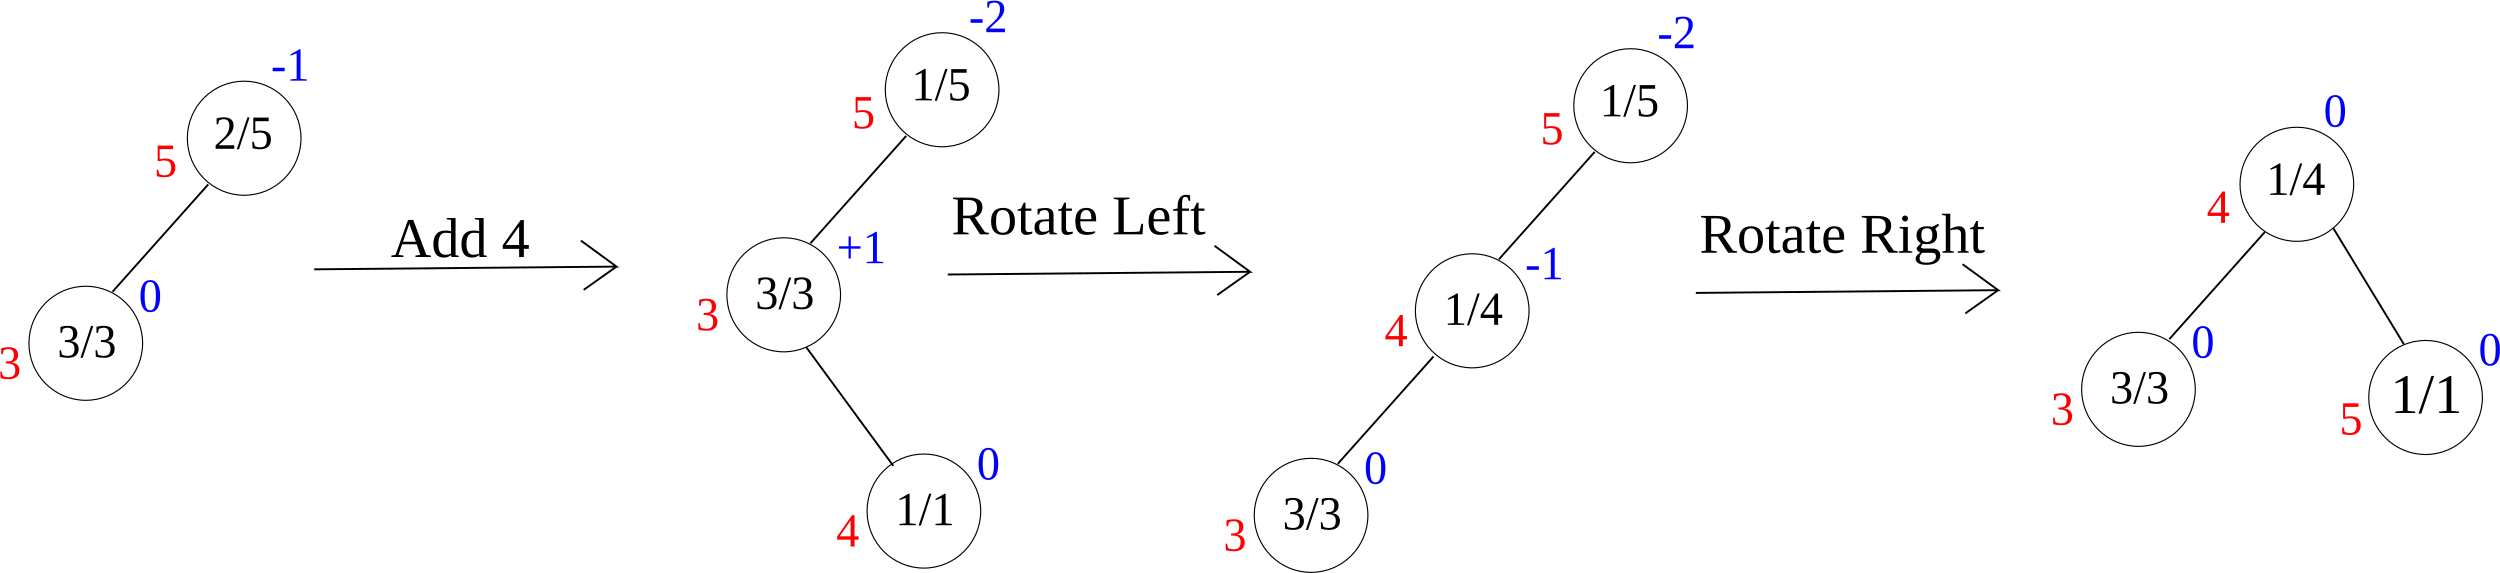
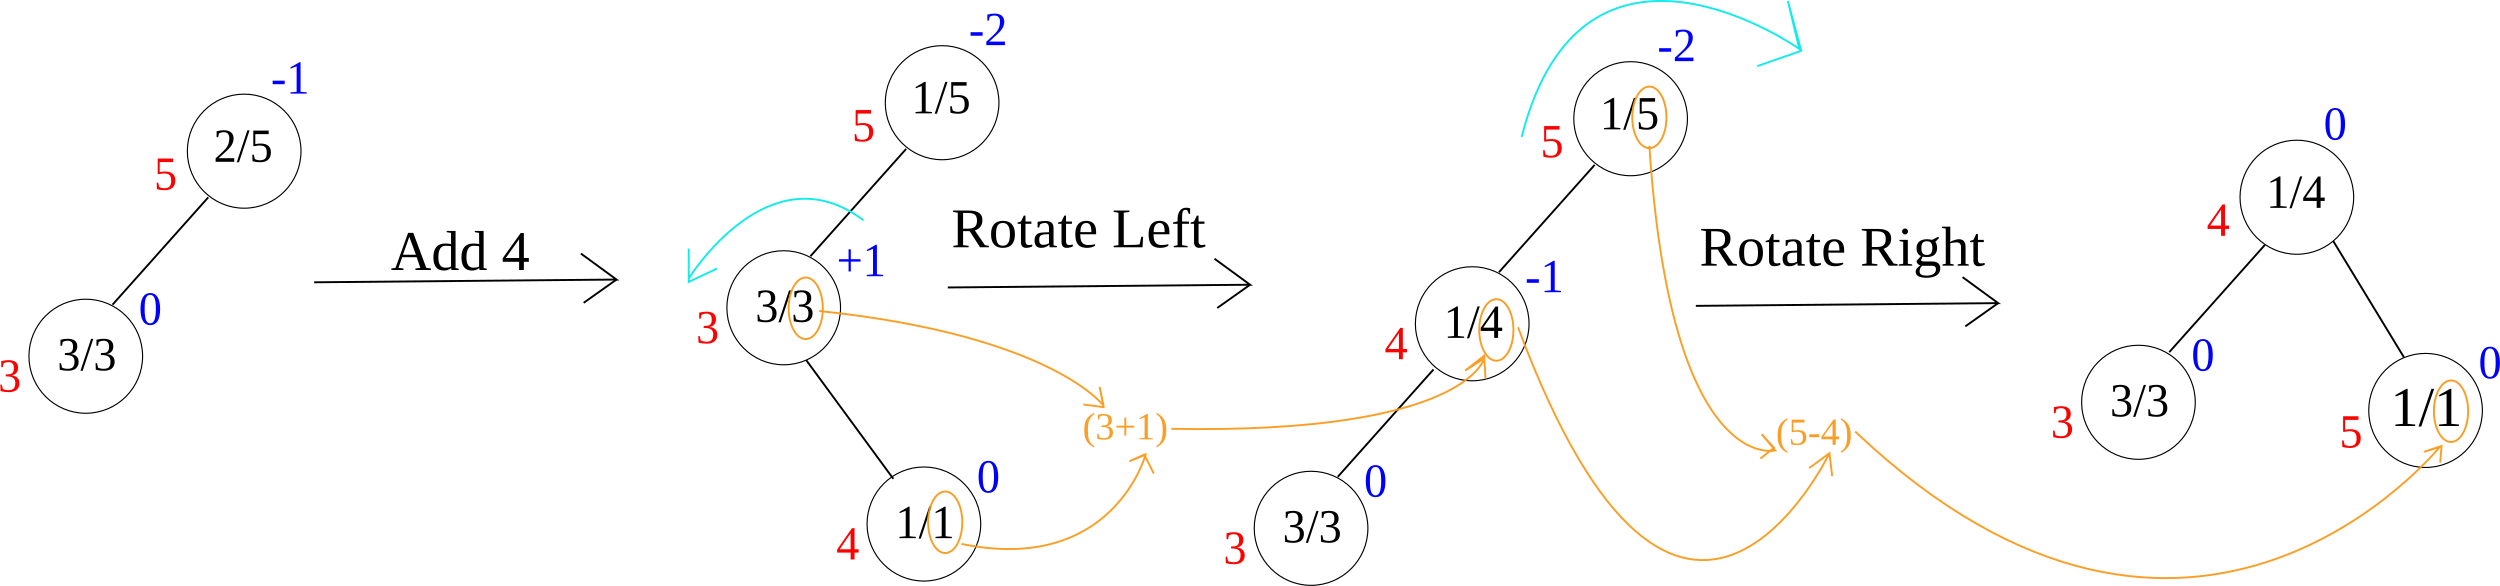
- <svg xmlns="http://www.w3.org/2000/svg" width="345.397mm" height="79.158mm" viewBox="0 0 345.397 79.158" version="1.1" id="svg972">
+ <svg xmlns="http://www.w3.org/2000/svg" width="345.397mm" height="80.948mm" viewBox="0 0 345.397 80.948" version="1.1" id="svg972">
  <defs id="defs966" />
-   <g id="layer1" transform="translate(-1.429074,-36.74871)">
+   <g id="layer1" transform="translate(-1.429074,-34.9588)">
    <path style="fill:none;stroke:#000000;stroke-width:0.265px;stroke-linecap:butt;stroke-linejoin:miter;stroke-opacity:1" d="m 44.836,73.96 41.766,-0.378 -4.914,-3.591" id="path753" />
    <path style="fill:none;stroke:#000000;stroke-width:0.265px;stroke-linecap:butt;stroke-linejoin:miter;stroke-opacity:1" d="m 86.602,73.582 -4.536,3.213" id="path755" />
    <text xml:space="preserve" style="font-style:normal;font-variant:normal;font-weight:normal;font-stretch:normal;font-size:7.761px;line-height:1.25;font-family:'Times New Roman';-inkscape-font-specification:'Times New Roman, Normal';font-variant-ligatures:normal;font-variant-caps:normal;font-variant-numeric:normal;font-feature-settings:normal;text-align:start;letter-spacing:0px;word-spacing:0px;writing-mode:lr-tb;text-anchor:start;fill:#000000;fill-opacity:1;stroke:none;stroke-width:0.265" x="55.419" y="72.26" id="text759">
      <tspan id="tspan757" x="55.419" y="72.26" style="stroke-width:0.265">Add 4</tspan>
    </text>
    <ellipse style="opacity:1;fill:none;fill-opacity:1;fill-rule:nonzero;stroke:#000000;stroke-width:0.157;stroke-miterlimit:4;stroke-dasharray:none;stroke-opacity:1;paint-order:stroke markers fill" id="path815-2-2" cx="35.164" cy="55.845" rx="7.851" ry="7.879" />
    <ellipse style="opacity:1;fill:none;fill-opacity:1;fill-rule:nonzero;stroke:#000000;stroke-width:0.157;stroke-miterlimit:4;stroke-dasharray:none;stroke-opacity:1;paint-order:stroke markers fill" id="path815-6-0-8" cx="13.279" cy="84.175" rx="7.851" ry="7.879" />
    <text xml:space="preserve" style="font-style:normal;font-variant:normal;font-weight:normal;font-stretch:normal;font-size:6.488px;line-height:1.25;font-family:'Times New Roman';-inkscape-font-specification:'Times New Roman, Normal';font-variant-ligatures:normal;font-variant-caps:normal;font-variant-numeric:normal;font-feature-settings:normal;text-align:start;letter-spacing:0px;word-spacing:0px;writing-mode:lr-tb;text-anchor:start;fill:#000000;fill-opacity:1;stroke:none;stroke-width:0.221" x="31.386" y="56.497" id="text68-5-0" transform="scale(0.9858038,1.014401)">
      <tspan id="tspan66-7-7" x="31.386" y="56.497" style="stroke-width:0.221">2/5</tspan>
    </text>
    <text xml:space="preserve" style="font-style:normal;font-variant:normal;font-weight:normal;font-stretch:normal;font-size:6.488px;line-height:1.25;font-family:'Times New Roman';-inkscape-font-specification:'Times New Roman, Normal';font-variant-ligatures:normal;font-variant-caps:normal;font-variant-numeric:normal;font-feature-settings:normal;text-align:start;letter-spacing:0px;word-spacing:0px;writing-mode:lr-tb;text-anchor:start;fill:#000000;fill-opacity:1;stroke:none;stroke-width:0.221" x="9.485" y="84.901" id="text76-5-2" transform="scale(0.9858038,1.014401)">
      <tspan id="tspan74-3-3" x="9.485" y="84.901" style="stroke-width:0.221">3/3</tspan>
    </text>
    <text xml:space="preserve" style="font-style:normal;font-variant:normal;font-weight:normal;font-stretch:normal;font-size:6.488px;line-height:1.25;font-family:'Times New Roman';-inkscape-font-specification:'Times New Roman, Normal';font-variant-ligatures:normal;font-variant-caps:normal;font-variant-numeric:normal;font-feature-settings:normal;text-align:start;letter-spacing:0px;word-spacing:0px;writing-mode:lr-tb;text-anchor:start;fill:#ff0000;fill-opacity:1;stroke:none;stroke-width:0.221" x="23.037" y="60.307" id="text88-2-6" transform="scale(0.9858038,1.014401)">
      <tspan id="tspan86-9-49" x="23.037" y="60.307" style="fill:#ff0000;stroke-width:0.221">5</tspan>
    </text>
    <text xml:space="preserve" style="font-style:normal;font-variant:normal;font-weight:normal;font-stretch:normal;font-size:6.488px;line-height:1.25;font-family:'Times New Roman';-inkscape-font-specification:'Times New Roman, Normal';font-variant-ligatures:normal;font-variant-caps:normal;font-variant-numeric:normal;font-feature-settings:normal;text-align:start;letter-spacing:0px;word-spacing:0px;writing-mode:lr-tb;text-anchor:start;fill:#ff0000;fill-opacity:1;stroke:none;stroke-width:0.221" x="1.187" y="87.811" id="text92-8-2" transform="scale(0.9858038,1.014401)">
      <tspan id="tspan90-4-8" x="1.187" y="87.811" style="fill:#ff0000;stroke-width:0.221">3</tspan>
    </text>
    <text xml:space="preserve" style="font-style:normal;font-variant:normal;font-weight:normal;font-stretch:normal;font-size:6.488px;line-height:1.25;font-family:'Times New Roman';-inkscape-font-specification:'Times New Roman, Normal';font-variant-ligatures:normal;font-variant-caps:normal;font-variant-numeric:normal;font-feature-settings:normal;text-align:start;letter-spacing:0px;word-spacing:0px;writing-mode:lr-tb;text-anchor:start;fill:#0000ff;fill-opacity:1;stroke:none;stroke-width:0.221" x="39.425" y="47.214" id="text104-0-3" transform="scale(0.9858038,1.014401)">
      <tspan id="tspan102-9-6" x="39.425" y="47.214" style="fill:#0000ff;stroke-width:0.221">-1</tspan>
      <tspan x="39.425" y="55.324" style="fill:#0000ff;stroke-width:0.221" id="tspan1131" />
    </text>
    <text xml:space="preserve" style="font-style:normal;font-variant:normal;font-weight:normal;font-stretch:normal;font-size:6.488px;line-height:1.25;font-family:'Times New Roman';-inkscape-font-specification:'Times New Roman, Normal';font-variant-ligatures:normal;font-variant-caps:normal;font-variant-numeric:normal;font-feature-settings:normal;text-align:start;letter-spacing:0px;word-spacing:0px;writing-mode:lr-tb;text-anchor:start;fill:#0000ff;fill-opacity:1;stroke:none;stroke-width:0.221" x="20.889" y="78.683" id="text116-8-8-8" transform="scale(0.9858038,1.014401)">
      <tspan id="tspan114-5-4-2" x="20.889" y="78.683" style="fill:#0000ff;stroke-width:0.221">0</tspan>
    </text>
    <path style="fill:none;stroke:#000000;stroke-width:0.265px;stroke-linecap:butt;stroke-linejoin:miter;stroke-opacity:1" d="M 30.201,62.223 16.972,77.057" id="path956-6" />
    <flowRoot xml:space="preserve" id="flowRoot1133" style="font-style:normal;font-variant:normal;font-weight:normal;font-stretch:normal;font-size:29.333px;line-height:1.25;font-family:'Times New Roman';-inkscape-font-specification:'Times New Roman, Normal';font-variant-ligatures:normal;font-variant-caps:normal;font-variant-numeric:normal;font-feature-settings:normal;text-align:start;letter-spacing:0px;word-spacing:0px;writing-mode:lr-tb;text-anchor:start;fill:#000000;fill-opacity:1;stroke:none">
      <flowRegion id="flowRegion1135">
        <rect id="rect1137" width="305.714" height="241.429" x="-41.429" y="126.805" />
      </flowRegion>
      <flowPara id="flowPara1139" />
    </flowRoot>
    <flowRoot xml:space="preserve" id="flowRoot1225" style="font-style:normal;font-variant:normal;font-weight:normal;font-stretch:normal;font-size:29.333px;line-height:1.25;font-family:'Times New Roman';-inkscape-font-specification:'Times New Roman, Normal';font-variant-ligatures:normal;font-variant-caps:normal;font-variant-numeric:normal;font-feature-settings:normal;text-align:start;letter-spacing:0px;word-spacing:0px;writing-mode:lr-tb;text-anchor:start;fill:#000000;fill-opacity:1;stroke:none">
      <flowRegion id="flowRegion1227">
        <rect id="rect1229" width="182.857" height="149.286" x="407.143" y="203.948" />
      </flowRegion>
      <flowPara id="flowPara1231" />
    </flowRoot>
    <flowRoot xml:space="preserve" id="flowRoot1305" style="font-style:normal;font-variant:normal;font-weight:normal;font-stretch:normal;font-size:29.333px;line-height:1.25;font-family:'Times New Roman';-inkscape-font-specification:'Times New Roman, Normal';font-variant-ligatures:normal;font-variant-caps:normal;font-variant-numeric:normal;font-feature-settings:normal;text-align:start;letter-spacing:0px;word-spacing:0px;writing-mode:lr-tb;text-anchor:start;fill:#000000;fill-opacity:1;stroke:none">
      <flowRegion id="flowRegion1307">
        <rect id="rect1309" width="151.429" height="163.571" x="461.429" y="283.234" />
      </flowRegion>
      <flowPara id="flowPara1311" />
    </flowRoot>
    <flowRoot xml:space="preserve" id="flowRoot4015" style="font-style:normal;font-weight:normal;font-size:40px;line-height:1.25;font-family:sans-serif;letter-spacing:0px;word-spacing:0px;fill:#000000;fill-opacity:1;stroke:none" transform="matrix(0.2645833,0,0,0.2645833,-14.82134,29.81108)">
      <flowRegion id="flowRegion4017">
        <rect id="rect4019" width="177.5" height="120.5" x="-13.5" y="207.228" />
      </flowRegion>
      <flowPara id="flowPara4021" />
    </flowRoot>
    <flowRoot xml:space="preserve" id="flowRoot4113" style="font-style:normal;font-weight:normal;font-size:40px;line-height:1.25;font-family:sans-serif;letter-spacing:0px;word-spacing:0px;fill:#000000;fill-opacity:1;stroke:none" transform="matrix(0.2645833,0,0,0.2645833,-14.82134,29.81108)">
      <flowRegion id="flowRegion4115">
        <rect id="rect4117" width="102" height="172" x="205" y="91.228" />
      </flowRegion>
      <flowPara id="flowPara4119" />
    </flowRoot>
    <ellipse style="opacity:1;fill:none;fill-opacity:1;fill-rule:nonzero;stroke:#000000;stroke-width:0.157;stroke-miterlimit:4;stroke-dasharray:none;stroke-opacity:1;paint-order:stroke markers fill" id="path815-2-2-3" cx="131.59" cy="49.147" rx="7.851" ry="7.879" />
    <ellipse style="opacity:1;fill:none;fill-opacity:1;fill-rule:nonzero;stroke:#000000;stroke-width:0.157;stroke-miterlimit:4;stroke-dasharray:none;stroke-opacity:1;paint-order:stroke markers fill" id="path815-6-0-8-1" cx="109.705" cy="77.478" rx="7.851" ry="7.879" />
    <text xml:space="preserve" style="font-style:normal;font-variant:normal;font-weight:normal;font-stretch:normal;font-size:6.488px;line-height:1.25;font-family:'Times New Roman';-inkscape-font-specification:'Times New Roman, Normal';font-variant-ligatures:normal;font-variant-caps:normal;font-variant-numeric:normal;font-feature-settings:normal;text-align:start;letter-spacing:0px;word-spacing:0px;writing-mode:lr-tb;text-anchor:start;fill:#000000;fill-opacity:1;stroke:none;stroke-width:0.221" x="129.2" y="49.895" id="text68-5-0-3" transform="scale(0.9858038,1.014401)">
      <tspan id="tspan66-7-7-7" x="129.2" y="49.895" style="stroke-width:0.221">1/5</tspan>
    </text>
    <text xml:space="preserve" style="font-style:normal;font-variant:normal;font-weight:normal;font-stretch:normal;font-size:6.488px;line-height:1.25;font-family:'Times New Roman';-inkscape-font-specification:'Times New Roman, Normal';font-variant-ligatures:normal;font-variant-caps:normal;font-variant-numeric:normal;font-feature-settings:normal;text-align:start;letter-spacing:0px;word-spacing:0px;writing-mode:lr-tb;text-anchor:start;fill:#000000;fill-opacity:1;stroke:none;stroke-width:0.221" x="107.299" y="78.298" id="text76-5-2-2" transform="scale(0.9858038,1.014401)">
      <tspan id="tspan74-3-3-1" x="107.299" y="78.298" style="stroke-width:0.221">3/3</tspan>
    </text>
    <text xml:space="preserve" style="font-style:normal;font-variant:normal;font-weight:normal;font-stretch:normal;font-size:6.488px;line-height:1.25;font-family:'Times New Roman';-inkscape-font-specification:'Times New Roman, Normal';font-variant-ligatures:normal;font-variant-caps:normal;font-variant-numeric:normal;font-feature-settings:normal;text-align:start;letter-spacing:0px;word-spacing:0px;writing-mode:lr-tb;text-anchor:start;fill:#ff0000;fill-opacity:1;stroke:none;stroke-width:0.221" x="120.851" y="53.705" id="text88-2-6-9" transform="scale(0.9858038,1.014401)">
      <tspan id="tspan86-9-49-6" x="120.851" y="53.705" style="fill:#ff0000;stroke-width:0.221">5</tspan>
    </text>
    <text xml:space="preserve" style="font-style:normal;font-variant:normal;font-weight:normal;font-stretch:normal;font-size:6.488px;line-height:1.25;font-family:'Times New Roman';-inkscape-font-specification:'Times New Roman, Normal';font-variant-ligatures:normal;font-variant-caps:normal;font-variant-numeric:normal;font-feature-settings:normal;text-align:start;letter-spacing:0px;word-spacing:0px;writing-mode:lr-tb;text-anchor:start;fill:#ff0000;fill-opacity:1;stroke:none;stroke-width:0.221" x="99.001" y="81.208" id="text92-8-2-7" transform="scale(0.9858038,1.014401)">
      <tspan id="tspan90-4-8-5" x="99.001" y="81.208" style="fill:#ff0000;stroke-width:0.221">3</tspan>
    </text>
    <text xml:space="preserve" style="font-style:normal;font-variant:normal;font-weight:normal;font-stretch:normal;font-size:6.488px;line-height:1.25;font-family:'Times New Roman';-inkscape-font-specification:'Times New Roman, Normal';font-variant-ligatures:normal;font-variant-caps:normal;font-variant-numeric:normal;font-feature-settings:normal;text-align:start;letter-spacing:0px;word-spacing:0px;writing-mode:lr-tb;text-anchor:start;fill:#0000ff;fill-opacity:1;stroke:none;stroke-width:0.221" x="137.24" y="40.611" id="text104-0-3-2" transform="scale(0.9858038,1.014401)">
      <tspan id="tspan102-9-6-1" x="137.24" y="40.611" style="fill:#0000ff;stroke-width:0.221">-2</tspan>
      <tspan x="137.24" y="48.721" style="fill:#0000ff;stroke-width:0.221" id="tspan1131-1" />
    </text>
    <text xml:space="preserve" style="font-style:normal;font-variant:normal;font-weight:normal;font-stretch:normal;font-size:6.488px;line-height:1.25;font-family:'Times New Roman';-inkscape-font-specification:'Times New Roman, Normal';font-variant-ligatures:normal;font-variant-caps:normal;font-variant-numeric:normal;font-feature-settings:normal;text-align:start;letter-spacing:0px;word-spacing:0px;writing-mode:lr-tb;text-anchor:start;fill:#0000ff;fill-opacity:1;stroke:none;stroke-width:0.221" x="118.704" y="72.081" id="text116-8-8-8-9" transform="scale(0.9858038,1.014401)">
      <tspan id="tspan114-5-4-2-7" x="118.704" y="72.081" style="fill:#0000ff;stroke-width:0.221">+1</tspan>
    </text>
    <path style="fill:none;stroke:#000000;stroke-width:0.265px;stroke-linecap:butt;stroke-linejoin:miter;stroke-opacity:1" d="M 126.627,55.526 113.398,70.359" id="path956-6-8" />
    <flowRoot xml:space="preserve" id="flowRoot4217" style="font-style:normal;font-weight:normal;font-size:40px;line-height:1.25;font-family:sans-serif;letter-spacing:0px;word-spacing:0px;fill:#000000;fill-opacity:1;stroke:none" transform="matrix(0.2645833,0,0,0.2645833,-14.82134,29.81108)">
      <flowRegion id="flowRegion4219">
        <rect id="rect4221" width="265" height="204" x="22" y="16.228" />
      </flowRegion>
      <flowPara id="flowPara4223" />
    </flowRoot>
    <path style="fill:none;stroke:#000000;stroke-width:0.265px;stroke-linecap:butt;stroke-linejoin:miter;stroke-opacity:1" d="m 132.371,74.675 41.766,-0.378 -4.914,-3.591" id="path753-4" />
    <path style="fill:none;stroke:#000000;stroke-width:0.265px;stroke-linecap:butt;stroke-linejoin:miter;stroke-opacity:1" d="m 174.137,74.297 -4.536,3.213" id="path755-6" />
    <text xml:space="preserve" style="font-style:normal;font-variant:normal;font-weight:normal;font-stretch:normal;font-size:7.761px;line-height:1.25;font-family:'Times New Roman';-inkscape-font-specification:'Times New Roman, Normal';font-variant-ligatures:normal;font-variant-caps:normal;font-variant-numeric:normal;font-feature-settings:normal;text-align:start;letter-spacing:0px;word-spacing:0px;writing-mode:lr-tb;text-anchor:start;fill:#000000;fill-opacity:1;stroke:none;stroke-width:0.265" x="132.877" y="69.124" id="text759-3">
      <tspan x="132.877" y="69.124" style="stroke-width:0.265" id="tspan5125">Rotate Left </tspan>
    </text>
    <flowRoot xml:space="preserve" id="flowRoot4781" style="font-style:normal;font-weight:normal;font-size:40px;line-height:1.25;font-family:sans-serif;letter-spacing:0px;word-spacing:0px;fill:#000000;fill-opacity:1;stroke:none" transform="matrix(0.2645833,0,0,0.2645833,1.99034,36.74871)">
      <flowRegion id="flowRegion4783">
        <rect id="rect4785" width="188.09" height="170.413" x="27.577" y="193.701" />
      </flowRegion>
      <flowPara id="flowPara4787" />
    </flowRoot>
    <path style="fill:none;stroke:#000000;stroke-width:0.265px;stroke-linecap:butt;stroke-linejoin:miter;stroke-opacity:1" d="m 112.811,84.708 12.039,16.404" id="path4311-5" />
    <ellipse style="opacity:1;fill:none;fill-opacity:1;fill-rule:nonzero;stroke:#000000;stroke-width:0.157;stroke-miterlimit:4;stroke-dasharray:none;stroke-opacity:1;paint-order:stroke markers fill" id="path815-6-0-8-11-1-1" cx="129.072" cy="107.357" rx="7.851" ry="7.879" />
    <text xml:space="preserve" style="font-style:normal;font-variant:normal;font-weight:normal;font-stretch:normal;font-size:6.488px;line-height:1.25;font-family:'Times New Roman';-inkscape-font-specification:'Times New Roman, Normal';font-variant-ligatures:normal;font-variant-caps:normal;font-variant-numeric:normal;font-feature-settings:normal;text-align:start;letter-spacing:0px;word-spacing:0px;writing-mode:lr-tb;text-anchor:start;fill:#000000;fill-opacity:1;stroke:none;stroke-width:0.221" x="126.945" y="107.754" id="text76-5-2-3-9-3" transform="scale(0.9858038,1.014401)">
      <tspan id="tspan74-3-3-8-7-7" x="126.945" y="107.754" style="stroke-width:0.221">1/1</tspan>
    </text>
    <text xml:space="preserve" style="font-style:normal;font-variant:normal;font-weight:normal;font-stretch:normal;font-size:6.488px;line-height:1.25;font-family:'Times New Roman';-inkscape-font-specification:'Times New Roman, Normal';font-variant-ligatures:normal;font-variant-caps:normal;font-variant-numeric:normal;font-feature-settings:normal;text-align:start;letter-spacing:0px;word-spacing:0px;writing-mode:lr-tb;text-anchor:start;fill:#ff0000;fill-opacity:1;stroke:none;stroke-width:0.221" x="118.647" y="110.664" id="text92-8-2-9-6-0" transform="scale(0.9858038,1.014401)">
      <tspan id="tspan90-4-8-2-5-9" x="118.647" y="110.664" style="fill:#ff0000;stroke-width:0.221">4</tspan>
    </text>
    <text xml:space="preserve" style="font-style:normal;font-variant:normal;font-weight:normal;font-stretch:normal;font-size:6.488px;line-height:1.25;font-family:'Times New Roman';-inkscape-font-specification:'Times New Roman, Normal';font-variant-ligatures:normal;font-variant-caps:normal;font-variant-numeric:normal;font-feature-settings:normal;text-align:start;letter-spacing:0px;word-spacing:0px;writing-mode:lr-tb;text-anchor:start;fill:#0000ff;fill-opacity:1;stroke:none;stroke-width:0.221" x="138.35" y="101.536" id="text116-8-8-8-4-9-3" transform="scale(0.9858038,1.014401)">
      <tspan id="tspan114-5-4-2-5-5-4" x="138.35" y="101.536" style="fill:#0000ff;stroke-width:0.221">0</tspan>
    </text>
    <ellipse style="opacity:1;fill:none;fill-opacity:1;fill-rule:nonzero;stroke:#000000;stroke-width:0.157;stroke-miterlimit:4;stroke-dasharray:none;stroke-opacity:1;paint-order:stroke markers fill" id="path815-2-2-2" cx="226.713" cy="51.358" rx="7.851" ry="7.879" />
    <ellipse style="opacity:1;fill:none;fill-opacity:1;fill-rule:nonzero;stroke:#000000;stroke-width:0.157;stroke-miterlimit:4;stroke-dasharray:none;stroke-opacity:1;paint-order:stroke markers fill" id="path815-6-0-8-3" cx="204.828" cy="79.689" rx="7.851" ry="7.879" />
    <text xml:space="preserve" style="font-style:normal;font-variant:normal;font-weight:normal;font-stretch:normal;font-size:6.488px;line-height:1.25;font-family:'Times New Roman';-inkscape-font-specification:'Times New Roman, Normal';font-variant-ligatures:normal;font-variant-caps:normal;font-variant-numeric:normal;font-feature-settings:normal;text-align:start;letter-spacing:0px;word-spacing:0px;writing-mode:lr-tb;text-anchor:start;fill:#000000;fill-opacity:1;stroke:none;stroke-width:0.221" x="225.693" y="52.074" id="text68-5-0-0" transform="scale(0.9858038,1.014401)">
      <tspan id="tspan66-7-7-1" x="225.693" y="52.074" style="stroke-width:0.221">1/5</tspan>
    </text>
    <text xml:space="preserve" style="font-style:normal;font-variant:normal;font-weight:normal;font-stretch:normal;font-size:6.488px;line-height:1.25;font-family:'Times New Roman';-inkscape-font-specification:'Times New Roman, Normal';font-variant-ligatures:normal;font-variant-caps:normal;font-variant-numeric:normal;font-feature-settings:normal;text-align:start;letter-spacing:0px;word-spacing:0px;writing-mode:lr-tb;text-anchor:start;fill:#000000;fill-opacity:1;stroke:none;stroke-width:0.221" x="203.792" y="80.478" id="text76-5-2-5" transform="scale(0.9858038,1.014401)">
      <tspan id="tspan74-3-3-8" x="203.792" y="80.478" style="stroke-width:0.221">1/4</tspan>
    </text>
    <text xml:space="preserve" style="font-style:normal;font-variant:normal;font-weight:normal;font-stretch:normal;font-size:6.488px;line-height:1.25;font-family:'Times New Roman';-inkscape-font-specification:'Times New Roman, Normal';font-variant-ligatures:normal;font-variant-caps:normal;font-variant-numeric:normal;font-feature-settings:normal;text-align:start;letter-spacing:0px;word-spacing:0px;writing-mode:lr-tb;text-anchor:start;fill:#ff0000;fill-opacity:1;stroke:none;stroke-width:0.221" x="217.344" y="55.884" id="text88-2-6-5" transform="scale(0.9858038,1.014401)">
      <tspan id="tspan86-9-49-9" x="217.344" y="55.884" style="fill:#ff0000;stroke-width:0.221">5</tspan>
    </text>
    <text xml:space="preserve" style="font-style:normal;font-variant:normal;font-weight:normal;font-stretch:normal;font-size:6.488px;line-height:1.25;font-family:'Times New Roman';-inkscape-font-specification:'Times New Roman, Normal';font-variant-ligatures:normal;font-variant-caps:normal;font-variant-numeric:normal;font-feature-settings:normal;text-align:start;letter-spacing:0px;word-spacing:0px;writing-mode:lr-tb;text-anchor:start;fill:#ff0000;fill-opacity:1;stroke:none;stroke-width:0.221" x="195.494" y="83.388" id="text92-8-2-1" transform="scale(0.9858038,1.014401)">
      <tspan id="tspan90-4-8-4" x="195.494" y="83.388" style="fill:#ff0000;stroke-width:0.221">4</tspan>
    </text>
    <text xml:space="preserve" style="font-style:normal;font-variant:normal;font-weight:normal;font-stretch:normal;font-size:6.488px;line-height:1.25;font-family:'Times New Roman';-inkscape-font-specification:'Times New Roman, Normal';font-variant-ligatures:normal;font-variant-caps:normal;font-variant-numeric:normal;font-feature-settings:normal;text-align:start;letter-spacing:0px;word-spacing:0px;writing-mode:lr-tb;text-anchor:start;fill:#0000ff;fill-opacity:1;stroke:none;stroke-width:0.221" x="233.733" y="42.791" id="text104-0-3-4" transform="scale(0.9858038,1.014401)">
      <tspan id="tspan102-9-6-4" x="233.733" y="42.791" style="fill:#0000ff;stroke-width:0.221">-2</tspan>
      <tspan x="233.733" y="50.901" style="fill:#0000ff;stroke-width:0.221" id="tspan1131-17" />
    </text>
    <text xml:space="preserve" style="font-style:normal;font-variant:normal;font-weight:normal;font-stretch:normal;font-size:6.488px;line-height:1.25;font-family:'Times New Roman';-inkscape-font-specification:'Times New Roman, Normal';font-variant-ligatures:normal;font-variant-caps:normal;font-variant-numeric:normal;font-feature-settings:normal;text-align:start;letter-spacing:0px;word-spacing:0px;writing-mode:lr-tb;text-anchor:start;fill:#0000ff;fill-opacity:1;stroke:none;stroke-width:0.221" x="215.197" y="74.26" id="text116-8-8-8-6" transform="scale(0.9858038,1.014401)">
      <tspan id="tspan114-5-4-2-4" x="215.197" y="74.26" style="fill:#0000ff;stroke-width:0.221">-1</tspan>
    </text>
    <path style="fill:none;stroke:#000000;stroke-width:0.265px;stroke-linecap:butt;stroke-linejoin:miter;stroke-opacity:1" d="m 221.751,57.737 -13.23,14.833" id="path956-6-5" />
    <flowRoot xml:space="preserve" id="flowRoot5193" style="font-style:normal;font-weight:normal;font-size:40px;line-height:1.25;font-family:sans-serif;letter-spacing:0px;word-spacing:0px;fill:#000000;fill-opacity:1;stroke:none" transform="matrix(0.2645833,0,0,0.2645833,1.99034,36.74871)">
      <flowRegion id="flowRegion5195">
        <rect id="rect5197" width="164.049" height="166.877" x="-22.627" y="89.049" />
      </flowRegion>
      <flowPara id="flowPara5199" />
    </flowRoot>
    <ellipse style="opacity:1;fill:none;fill-opacity:1;fill-rule:nonzero;stroke:#000000;stroke-width:0.157;stroke-miterlimit:4;stroke-dasharray:none;stroke-opacity:1;paint-order:stroke markers fill" id="path815-6-0-8-0" cx="182.564" cy="107.949" rx="7.851" ry="7.879" />
    <text xml:space="preserve" style="font-style:normal;font-variant:normal;font-weight:normal;font-stretch:normal;font-size:6.488px;line-height:1.25;font-family:'Times New Roman';-inkscape-font-specification:'Times New Roman, Normal';font-variant-ligatures:normal;font-variant-caps:normal;font-variant-numeric:normal;font-feature-settings:normal;text-align:start;letter-spacing:0px;word-spacing:0px;writing-mode:lr-tb;text-anchor:start;fill:#000000;fill-opacity:1;stroke:none;stroke-width:0.221" x="181.208" y="108.337" id="text76-5-2-4" transform="scale(0.9858038,1.014401)">
      <tspan id="tspan74-3-3-0" x="181.208" y="108.337" style="stroke-width:0.221">3/3</tspan>
    </text>
    <text xml:space="preserve" style="font-style:normal;font-variant:normal;font-weight:normal;font-stretch:normal;font-size:6.488px;line-height:1.25;font-family:'Times New Roman';-inkscape-font-specification:'Times New Roman, Normal';font-variant-ligatures:normal;font-variant-caps:normal;font-variant-numeric:normal;font-feature-settings:normal;text-align:start;letter-spacing:0px;word-spacing:0px;writing-mode:lr-tb;text-anchor:start;fill:#ff0000;fill-opacity:1;stroke:none;stroke-width:0.221" x="172.91" y="111.247" id="text92-8-2-2" transform="scale(0.9858038,1.014401)">
      <tspan id="tspan90-4-8-44" x="172.91" y="111.247" style="fill:#ff0000;stroke-width:0.221">3</tspan>
    </text>
    <text xml:space="preserve" style="font-style:normal;font-variant:normal;font-weight:normal;font-stretch:normal;font-size:6.488px;line-height:1.25;font-family:'Times New Roman';-inkscape-font-specification:'Times New Roman, Normal';font-variant-ligatures:normal;font-variant-caps:normal;font-variant-numeric:normal;font-feature-settings:normal;text-align:start;letter-spacing:0px;word-spacing:0px;writing-mode:lr-tb;text-anchor:start;fill:#0000ff;fill-opacity:1;stroke:none;stroke-width:0.221" x="192.613" y="102.119" id="text116-8-8-8-4" transform="scale(0.9858038,1.014401)">
      <tspan id="tspan114-5-4-2-71" x="192.613" y="102.119" style="fill:#0000ff;stroke-width:0.221">0</tspan>
    </text>
    <path style="fill:none;stroke:#000000;stroke-width:0.265px;stroke-linecap:butt;stroke-linejoin:miter;stroke-opacity:1" d="M 199.487,85.997 186.257,100.83" id="path956-6-6" />
    <flowRoot xml:space="preserve" id="flowRoot5237" style="font-style:normal;font-weight:normal;font-size:40px;line-height:1.25;font-family:sans-serif;letter-spacing:0px;word-spacing:0px;fill:#000000;fill-opacity:1;stroke:none" transform="matrix(0.2645833,0,0,0.2645833,1.99034,36.74871)">
      <flowRegion id="flowRegion5239">
        <rect id="rect5241" width="224.86" height="74.246" x="470.933" y="93.291" />
      </flowRegion>
      <flowPara id="flowPara5243" />
    </flowRoot>
    <path style="fill:none;stroke:#000000;stroke-width:0.265px;stroke-linecap:butt;stroke-linejoin:miter;stroke-opacity:1" d="m 235.722,77.217 41.766,-0.378 -4.914,-3.591" id="path753-4-7" />
    <path style="fill:none;stroke:#000000;stroke-width:0.265px;stroke-linecap:butt;stroke-linejoin:miter;stroke-opacity:1" d="m 277.489,76.839 -4.536,3.213" id="path755-6-3" />
    <text xml:space="preserve" style="font-style:normal;font-variant:normal;font-weight:normal;font-stretch:normal;font-size:7.761px;line-height:1.25;font-family:'Times New Roman';-inkscape-font-specification:'Times New Roman, Normal';font-variant-ligatures:normal;font-variant-caps:normal;font-variant-numeric:normal;font-feature-settings:normal;text-align:start;letter-spacing:0px;word-spacing:0px;writing-mode:lr-tb;text-anchor:start;fill:#000000;fill-opacity:1;stroke:none;stroke-width:0.265" x="236.229" y="71.666" id="text759-3-2">
      <tspan x="236.229" y="71.666" style="stroke-width:0.265" id="tspan5125-0">Rotate Right </tspan>
    </text>
    <ellipse style="opacity:1;fill:none;fill-opacity:1;fill-rule:nonzero;stroke:#000000;stroke-width:0.157;stroke-miterlimit:4;stroke-dasharray:none;stroke-opacity:1;paint-order:stroke markers fill" id="path815-5-2-1-4-0" cx="336.542" cy="91.664" rx="7.851" ry="7.879" />
    <text xml:space="preserve" style="font-style:normal;font-variant:normal;font-weight:normal;font-stretch:normal;font-size:7.761px;line-height:1.25;font-family:'Times New Roman';-inkscape-font-specification:'Times New Roman, Normal';font-variant-ligatures:normal;font-variant-caps:normal;font-variant-numeric:normal;font-feature-settings:normal;text-align:start;letter-spacing:0px;word-spacing:0px;writing-mode:lr-tb;text-anchor:start;fill:#000000;fill-opacity:1;stroke:none;stroke-width:0.265" x="331.689" y="93.815" id="text715-8">
      <tspan id="tspan713-2" x="331.689" y="93.815" style="stroke-width:0.265">1/1</tspan>
    </text>
    <text xml:space="preserve" style="font-style:normal;font-variant:normal;font-weight:normal;font-stretch:normal;font-size:6.488px;line-height:1.25;font-family:'Times New Roman';-inkscape-font-specification:'Times New Roman, Normal';font-variant-ligatures:normal;font-variant-caps:normal;font-variant-numeric:normal;font-feature-settings:normal;text-align:start;letter-spacing:0px;word-spacing:0px;writing-mode:lr-tb;text-anchor:start;fill:#0000ff;fill-opacity:1;stroke:none;stroke-width:0.221" x="348.808" y="85.988" id="text116-8-8-3-3" transform="scale(0.9858038,1.014401)">
      <tspan id="tspan114-5-4-8-9" x="348.808" y="85.988" style="fill:#0000ff;stroke-width:0.221">0</tspan>
    </text>
    <text xml:space="preserve" style="font-style:normal;font-variant:normal;font-weight:normal;font-stretch:normal;font-size:6.488px;line-height:1.25;font-family:'Times New Roman';-inkscape-font-specification:'Times New Roman, Normal';font-variant-ligatures:normal;font-variant-caps:normal;font-variant-numeric:normal;font-feature-settings:normal;text-align:start;letter-spacing:0px;word-spacing:0px;writing-mode:lr-tb;text-anchor:start;fill:#ff0000;fill-opacity:1;stroke:none;stroke-width:0.221" x="329.315" y="95.413" id="text88-2-2-1" transform="scale(0.9858038,1.014401)">
      <tspan id="tspan86-9-4-9" x="329.315" y="95.413" style="fill:#ff0000;stroke-width:0.221">5</tspan>
    </text>
    <ellipse style="opacity:1;fill:none;fill-opacity:1;fill-rule:nonzero;stroke:#000000;stroke-width:0.157;stroke-miterlimit:4;stroke-dasharray:none;stroke-opacity:1;paint-order:stroke markers fill" id="path815-2-2-8" cx="318.759" cy="62.208" rx="7.851" ry="7.879" />
    <ellipse style="opacity:1;fill:none;fill-opacity:1;fill-rule:nonzero;stroke:#000000;stroke-width:0.157;stroke-miterlimit:4;stroke-dasharray:none;stroke-opacity:1;paint-order:stroke markers fill" id="path815-6-0-8-0-9" cx="296.874" cy="90.538" rx="7.851" ry="7.879" />
    <text xml:space="preserve" style="font-style:normal;font-variant:normal;font-weight:normal;font-stretch:normal;font-size:6.488px;line-height:1.25;font-family:'Times New Roman';-inkscape-font-specification:'Times New Roman, Normal';font-variant-ligatures:normal;font-variant-caps:normal;font-variant-numeric:normal;font-feature-settings:normal;text-align:start;letter-spacing:0px;word-spacing:0px;writing-mode:lr-tb;text-anchor:start;fill:#000000;fill-opacity:1;stroke:none;stroke-width:0.221" x="319.065" y="62.77" id="text68-5-0-2" transform="scale(0.9858038,1.014401)">
      <tspan id="tspan66-7-7-2" x="319.065" y="62.77" style="stroke-width:0.221">1/4</tspan>
    </text>
    <text xml:space="preserve" style="font-style:normal;font-variant:normal;font-weight:normal;font-stretch:normal;font-size:6.488px;line-height:1.25;font-family:'Times New Roman';-inkscape-font-specification:'Times New Roman, Normal';font-variant-ligatures:normal;font-variant-caps:normal;font-variant-numeric:normal;font-feature-settings:normal;text-align:start;letter-spacing:0px;word-spacing:0px;writing-mode:lr-tb;text-anchor:start;fill:#000000;fill-opacity:1;stroke:none;stroke-width:0.221" x="297.164" y="91.173" id="text76-5-2-7" transform="scale(0.9858038,1.014401)">
      <tspan id="tspan74-3-3-6" x="297.164" y="91.173" style="stroke-width:0.221">3/3</tspan>
    </text>
    <text xml:space="preserve" style="font-style:normal;font-variant:normal;font-weight:normal;font-stretch:normal;font-size:6.488px;line-height:1.25;font-family:'Times New Roman';-inkscape-font-specification:'Times New Roman, Normal';font-variant-ligatures:normal;font-variant-caps:normal;font-variant-numeric:normal;font-feature-settings:normal;text-align:start;letter-spacing:0px;word-spacing:0px;writing-mode:lr-tb;text-anchor:start;fill:#ff0000;fill-opacity:1;stroke:none;stroke-width:0.221" x="310.716" y="66.58" id="text88-2-6-5-5" transform="scale(0.9858038,1.014401)">
      <tspan id="tspan86-9-49-1" x="310.716" y="66.58" style="fill:#ff0000;stroke-width:0.221">4</tspan>
    </text>
    <text xml:space="preserve" style="font-style:normal;font-variant:normal;font-weight:normal;font-stretch:normal;font-size:6.488px;line-height:1.25;font-family:'Times New Roman';-inkscape-font-specification:'Times New Roman, Normal';font-variant-ligatures:normal;font-variant-caps:normal;font-variant-numeric:normal;font-feature-settings:normal;text-align:start;letter-spacing:0px;word-spacing:0px;writing-mode:lr-tb;text-anchor:start;fill:#ff0000;fill-opacity:1;stroke:none;stroke-width:0.221" x="288.866" y="94.084" id="text92-8-2-5" transform="scale(0.9858038,1.014401)">
      <tspan id="tspan90-4-8-3" x="288.866" y="94.084" style="fill:#ff0000;stroke-width:0.221">3</tspan>
    </text>
    <text xml:space="preserve" style="font-style:normal;font-variant:normal;font-weight:normal;font-stretch:normal;font-size:6.488px;line-height:1.25;font-family:'Times New Roman';-inkscape-font-specification:'Times New Roman, Normal';font-variant-ligatures:normal;font-variant-caps:normal;font-variant-numeric:normal;font-feature-settings:normal;text-align:start;letter-spacing:0px;word-spacing:0px;writing-mode:lr-tb;text-anchor:start;fill:#0000ff;fill-opacity:1;stroke:none;stroke-width:0.221" x="327.104" y="53.486" id="text104-0-3-3" transform="scale(0.9858038,1.014401)">
      <tspan id="tspan102-9-6-0" x="327.104" y="53.486" style="fill:#0000ff;stroke-width:0.221">0</tspan>
      <tspan x="327.104" y="61.596" style="fill:#0000ff;stroke-width:0.221" id="tspan1131-0" />
    </text>
    <text xml:space="preserve" style="font-style:normal;font-variant:normal;font-weight:normal;font-stretch:normal;font-size:6.488px;line-height:1.25;font-family:'Times New Roman';-inkscape-font-specification:'Times New Roman, Normal';font-variant-ligatures:normal;font-variant-caps:normal;font-variant-numeric:normal;font-feature-settings:normal;text-align:start;letter-spacing:0px;word-spacing:0px;writing-mode:lr-tb;text-anchor:start;fill:#0000ff;fill-opacity:1;stroke:none;stroke-width:0.221" x="308.568" y="84.956" id="text116-8-8-8-9-5" transform="scale(0.9858038,1.014401)">
      <tspan id="tspan114-5-4-2-0" x="308.568" y="84.956" style="fill:#0000ff;stroke-width:0.221">0</tspan>
    </text>
    <path style="fill:none;stroke:#000000;stroke-width:0.265px;stroke-linecap:butt;stroke-linejoin:miter;stroke-opacity:1" d="M 314.363,68.775 301.134,83.609" id="path956-6-2" />
    <path style="fill:none;stroke:#000000;stroke-width:0.265px;stroke-linecap:butt;stroke-linejoin:miter;stroke-opacity:1" d="m 323.792,68.273 9.755,16.036" id="path1129-8" />
+     <ellipse style="opacity:1;fill:none;fill-opacity:1;fill-rule:nonzero;stroke:#f99819;stroke-width:0.265;stroke-miterlimit:4;stroke-dasharray:none;stroke-opacity:0.942;paint-order:stroke markers fill" id="path3232-7-8-7" cx="112.747" cy="77.554" rx="2.362" ry="4.252" />
+     <ellipse style="opacity:1;fill:none;fill-opacity:1;fill-rule:nonzero;stroke:#f99819;stroke-width:0.265;stroke-miterlimit:4;stroke-dasharray:none;stroke-opacity:0.942;paint-order:stroke markers fill" id="path3232-7-8-7-3" cx="132.017" cy="107.114" rx="2.362" ry="4.252" />
+     <text xml:space="preserve" style="font-style:normal;font-variant:normal;font-weight:normal;font-stretch:normal;font-size:5.292px;line-height:1.25;font-family:'Times New Roman';-inkscape-font-specification:'Times New Roman, Normal';font-variant-ligatures:normal;font-variant-caps:normal;font-variant-numeric:normal;font-feature-settings:normal;text-align:start;letter-spacing:0px;word-spacing:0px;writing-mode:lr-tb;text-anchor:start;fill:#f99819;fill-opacity:0.941;stroke:none;stroke-width:0.265;stroke-opacity:1" x="150.996" y="95.663" id="text3224">
+       <tspan id="tspan3222" x="150.996" y="95.663" style="font-style:normal;font-variant:normal;font-weight:normal;font-stretch:normal;font-size:5.292px;font-family:'Times New Roman';-inkscape-font-specification:'Times New Roman, Normal';font-variant-ligatures:normal;font-variant-caps:normal;font-variant-numeric:normal;font-feature-settings:normal;text-align:start;writing-mode:lr-tb;text-anchor:start;fill:#f99819;fill-opacity:0.941;stroke:none;stroke-width:0.265;stroke-opacity:1">(3+1)</tspan>
+     </text>
+     <path style="fill:none;stroke:#f99819;stroke-width:0.265px;stroke-linecap:butt;stroke-linejoin:miter;stroke-opacity:0.941" d="m 114.618,77.928 c 32.179,3.368 39.289,13.096 39.289,13.096 l -0.561,-2.619 0.561,2.806 L 151.1,90.837" id="path11056" />
+     <path style="fill:none;stroke:#f99819;stroke-width:0.265px;stroke-linecap:butt;stroke-linejoin:miter;stroke-opacity:0.941" d="m 134.262,110.107 c 20.954,4.303 25.444,-12.348 25.444,-12.348 l -2.245,0.935 2.058,-0.935 1.31,2.619" id="path11060" />
+     <ellipse style="opacity:1;fill:none;fill-opacity:1;fill-rule:nonzero;stroke:#f99819;stroke-width:0.265;stroke-miterlimit:4;stroke-dasharray:none;stroke-opacity:0.942;paint-order:stroke markers fill" id="path3232-7-8-7-32" cx="208.162" cy="80.547" rx="2.362" ry="4.252" />
+     <path style="fill:none;stroke:#f99819;stroke-width:0.265px;stroke-linecap:butt;stroke-linejoin:miter;stroke-opacity:0.941" d="m 163.261,94.204 c 40.785,0.748 43.217,-9.729 43.217,-9.729 l -2.619,1.684 2.619,-2.058 0.187,3.181" id="path11077" />
+     <path style="fill:none;stroke:#13eaea;stroke-width:0.265px;stroke-linecap:butt;stroke-linejoin:miter;stroke-opacity:1" d="m 120.732,65.393 c -13.11,-9.89 -24.15,8.05 -24.15,8.05 v -4.14 4.6 l 3.91,-1.84" id="path10181" />
+     <text xml:space="preserve" style="font-style:normal;font-variant:normal;font-weight:normal;font-stretch:normal;font-size:5.292px;line-height:1.25;font-family:'Times New Roman';-inkscape-font-specification:'Times New Roman, Normal';font-variant-ligatures:normal;font-variant-caps:normal;font-variant-numeric:normal;font-feature-settings:normal;text-align:start;letter-spacing:0px;word-spacing:0px;writing-mode:lr-tb;text-anchor:start;fill:#f99819;fill-opacity:0.941;stroke:none;stroke-width:0.265;stroke-opacity:1" x="246.785" y="96.411" id="text3224-4">
+       <tspan id="tspan3222-3" x="246.785" y="96.411" style="font-style:normal;font-variant:normal;font-weight:normal;font-stretch:normal;font-size:5.292px;font-family:'Times New Roman';-inkscape-font-specification:'Times New Roman, Normal';font-variant-ligatures:normal;font-variant-caps:normal;font-variant-numeric:normal;font-feature-settings:normal;text-align:start;writing-mode:lr-tb;text-anchor:start;fill:#f99819;fill-opacity:0.941;stroke:none;stroke-width:0.265;stroke-opacity:1">(5-4)</tspan>
+     </text>
+     <ellipse style="opacity:1;fill:none;fill-opacity:1;fill-rule:nonzero;stroke:#f99819;stroke-width:0.265;stroke-miterlimit:4;stroke-dasharray:none;stroke-opacity:0.942;paint-order:stroke markers fill" id="path3232-7-8-7-32-7" cx="229.303" cy="51.174" rx="2.362" ry="4.252" />
+     <path style="fill:none;stroke:#f99819;stroke-width:0.265px;stroke-linecap:butt;stroke-linejoin:miter;stroke-opacity:0.941" d="m 211.155,80.173 c 22.451,60.243 43.03,17.399 43.03,17.399 l -2.806,2.058 2.806,-2.058 0.374,3.181" id="path11127" />
+     <path style="fill:none;stroke:#f99819;stroke-width:0.265px;stroke-linecap:butt;stroke-linejoin:miter;stroke-opacity:0.941" d="m 229.303,55.103 c 2.993,45.65 17.399,42.095 17.399,42.095 l -1.871,-2.245 1.684,1.871 -1.871,1.497" id="path11129" />
+     <ellipse style="opacity:1;fill:none;fill-opacity:1;fill-rule:nonzero;stroke:#f99819;stroke-width:0.265;stroke-miterlimit:4;stroke-dasharray:none;stroke-opacity:0.942;paint-order:stroke markers fill" id="path3232-7-8-7-32-7-7" cx="340.06" cy="91.772" rx="2.362" ry="4.252" />
+     <path style="fill:none;stroke:#f99819;stroke-width:0.265px;stroke-linecap:butt;stroke-linejoin:miter;stroke-opacity:0.941" d="m 257.741,94.579 c 46.772,44.34 80.822,2.058 80.822,2.058 l -2.245,0.748 2.432,-0.748 -0.187,2.245" id="path11146" />
+     <path style="fill:none;stroke:#13eaea;stroke-width:0.265px;stroke-linecap:butt;stroke-linejoin:miter;stroke-opacity:1" d="m 211.657,53.886 c 8.467,-33.337 38.365,-12.171 38.365,-12.171 l -1.587,-6.615 1.852,6.879 -6.085,2.117 v 0" id="path9354" />
  </g>
</svg>
